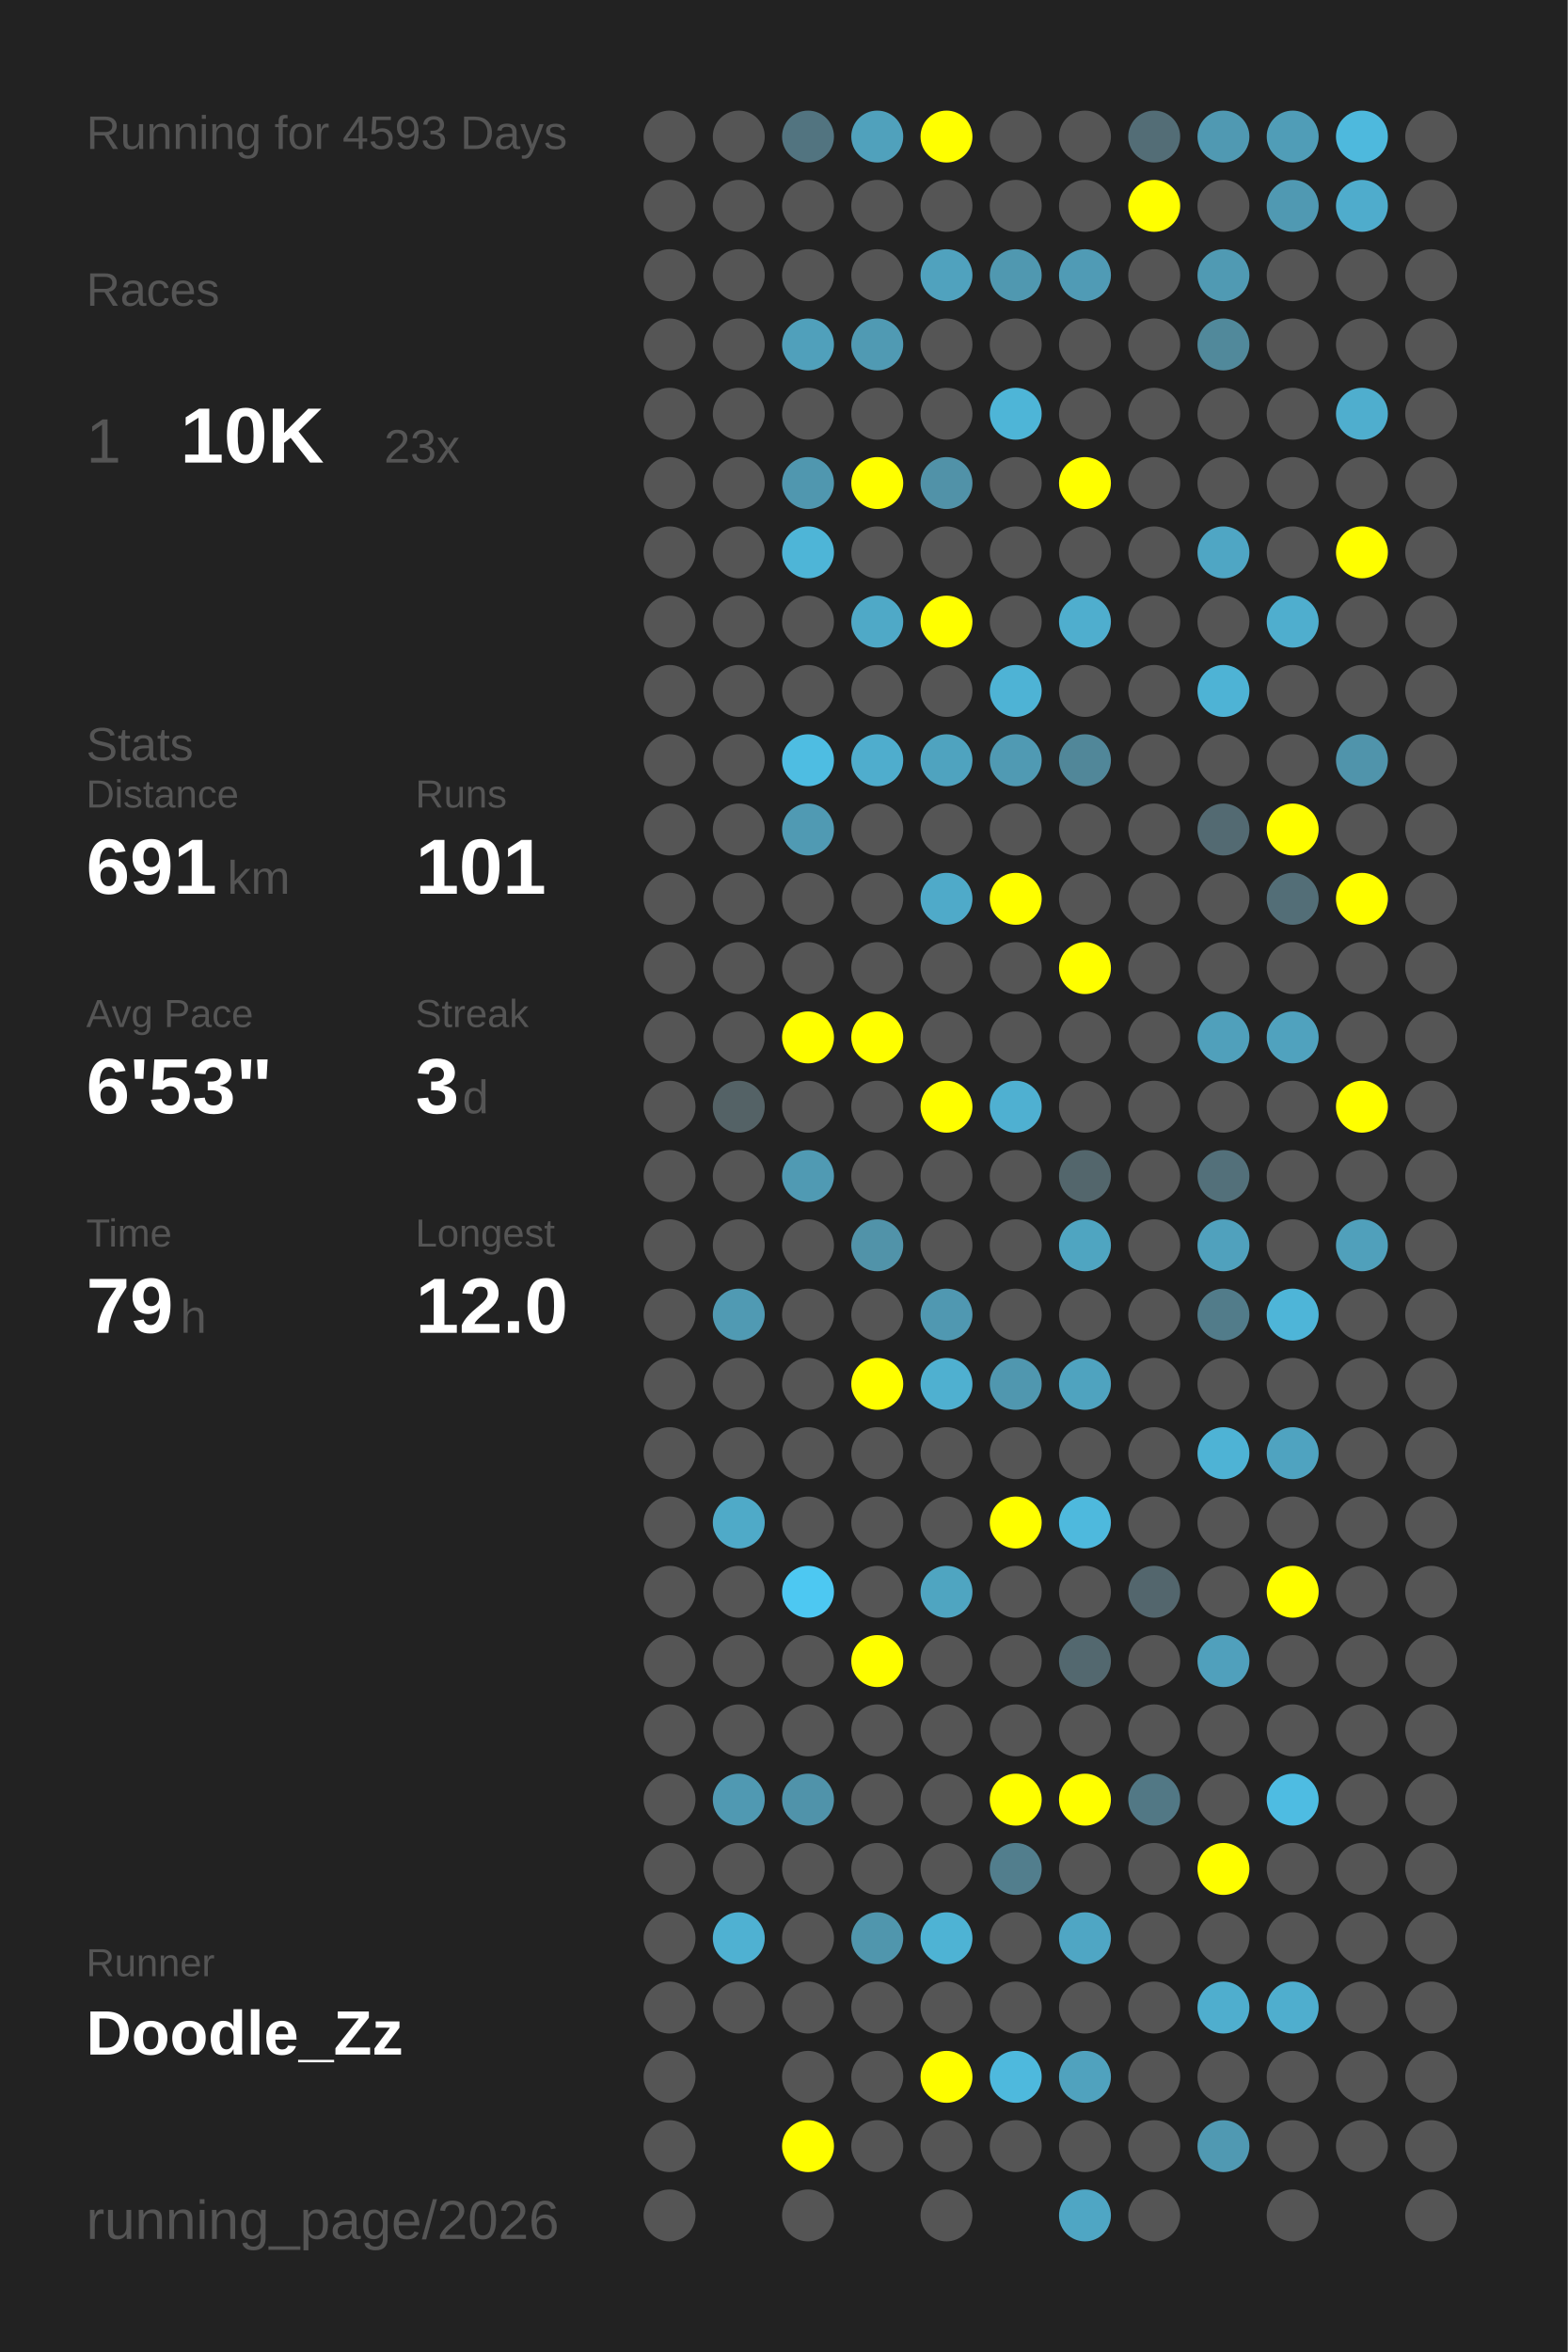
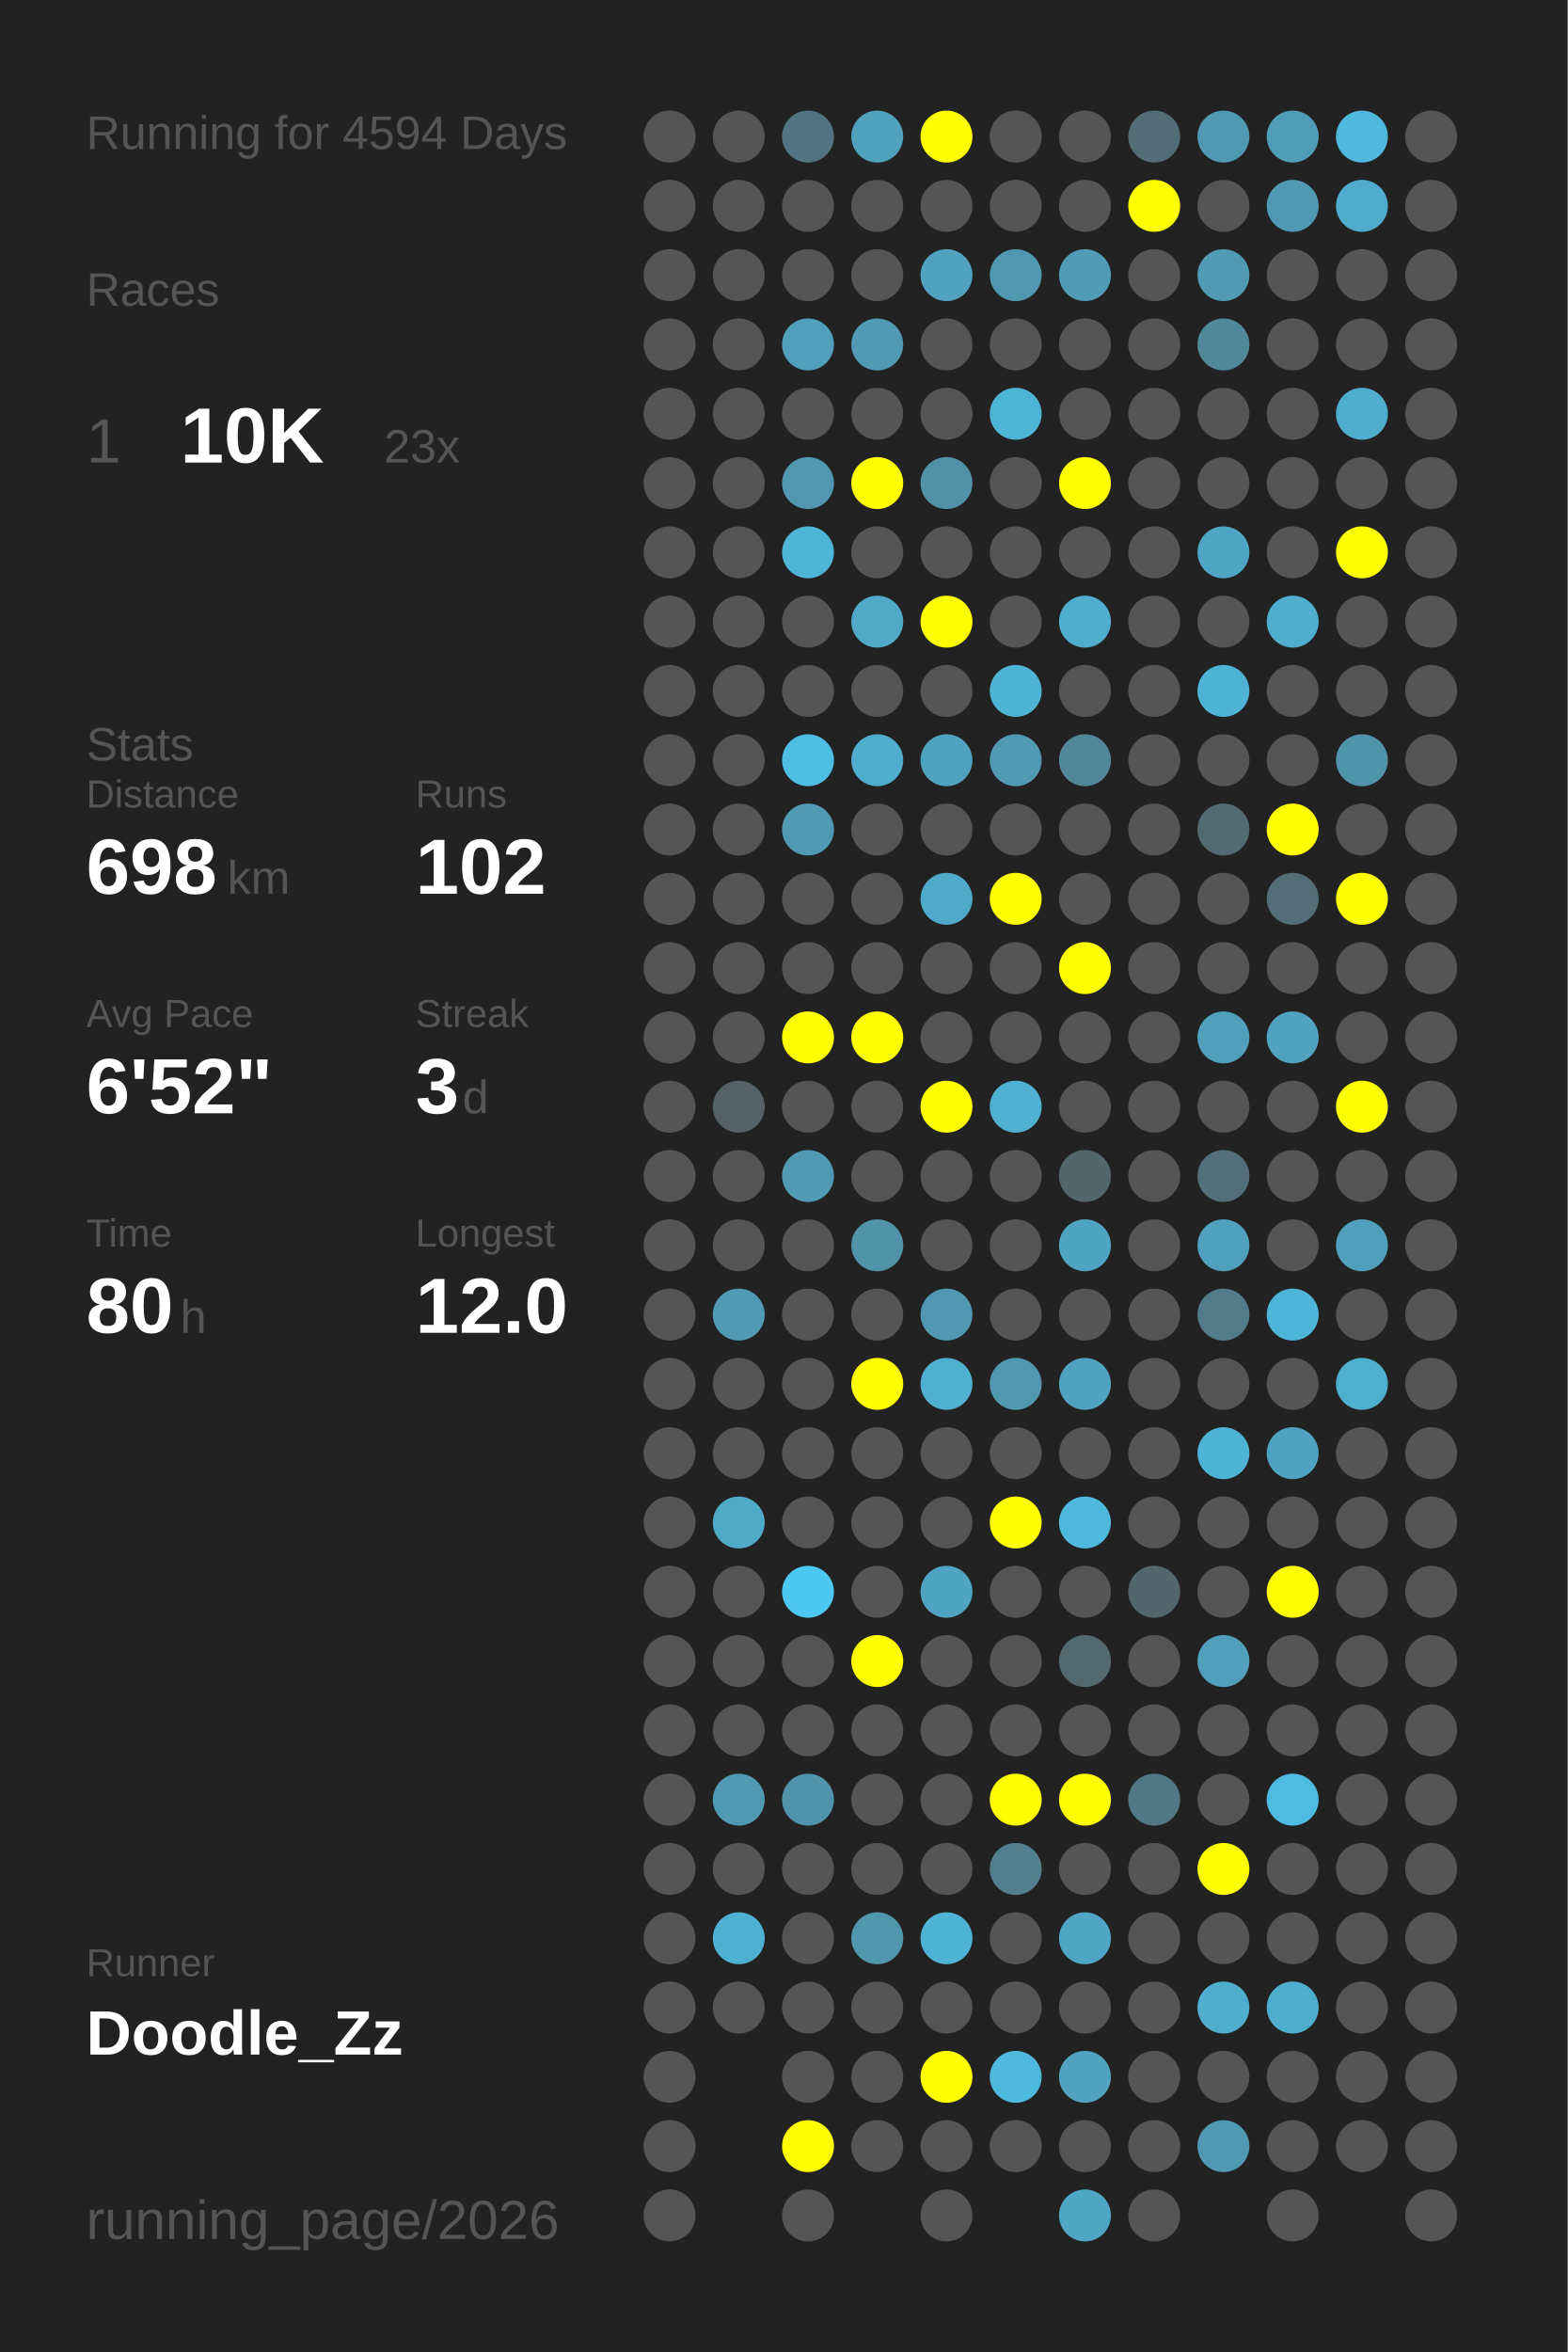
<svg xmlns="http://www.w3.org/2000/svg" baseProfile="full" height="300mm" version="1.1" viewBox="0,0,200,300" width="200mm">
  <defs />
  <rect fill="#222222" height="300" width="200" x="0" y="0" />
-   <text fill="#555555" style="font-size:6px; font-family:Arial;" x="11" y="19">Running for 4593 Days</text>
+   <text fill="#555555" style="font-size:6px; font-family:Arial;" x="11" y="19">Running for 4594 Days</text>
  <text fill="#555555" style="font-size:6px; font-family:Arial;" x="11" y="39">Races</text>
  <text fill="#555555" style="font-size:8px; font-family:Arial;" x="11" y="59">1</text>
  <text fill="#FFFFFF" style="font-size:10px; font-family:Arial; font-weight:bold;" x="23" y="59">10K</text>
  <text fill="#555555" style="font-size:6px; font-family:Arial;" x="49" y="59">23x</text>
  <text fill="#555555" style="font-size:6px; font-family:Arial;" x="11" y="97">Stats</text>
  <text fill="#555555" style="font-size:5px; font-family:Arial;" x="11" y="103">Distance</text>
-   <text fill="#FFFFFF" style="font-size:10px; font-family:Arial; font-weight:bold;" x="11" y="114">691</text>
+   <text fill="#FFFFFF" style="font-size:10px; font-family:Arial; font-weight:bold;" x="11" y="114">698</text>
  <text fill="#555555" style="font-size:6px; font-family:Arial;" x="29" y="114">km</text>
  <text fill="#555555" style="font-size:5px; font-family:Arial;" x="53" y="103">Runs</text>
-   <text fill="#FFFFFF" style="font-size:10px; font-family:Arial; font-weight:bold;" x="53" y="114">101</text>
+   <text fill="#FFFFFF" style="font-size:10px; font-family:Arial; font-weight:bold;" x="53" y="114">102</text>
  <text fill="#555555" style="font-size:5px; font-family:Arial;" x="11" y="131">Avg Pace</text>
-   <text fill="#FFFFFF" style="font-size:10px; font-family:Arial; font-weight:bold;" x="11" y="142">6'53"</text>
+   <text fill="#FFFFFF" style="font-size:10px; font-family:Arial; font-weight:bold;" x="11" y="142">6'52"</text>
  <text fill="#555555" style="font-size:5px; font-family:Arial;" x="53" y="131">Streak</text>
  <text fill="#FFFFFF" style="font-size:10px; font-family:Arial; font-weight:bold;" x="53" y="142">3</text>
  <text fill="#555555" style="font-size:6px; font-family:Arial;" x="59" y="142">d</text>
  <text fill="#555555" style="font-size:5px; font-family:Arial;" x="11" y="159">Time</text>
-   <text fill="#FFFFFF" style="font-size:10px; font-family:Arial; font-weight:bold;" x="11" y="170">79</text>
+   <text fill="#FFFFFF" style="font-size:10px; font-family:Arial; font-weight:bold;" x="11" y="170">80</text>
  <text fill="#555555" style="font-size:6px; font-family:Arial;" x="23" y="170">h</text>
  <text fill="#555555" style="font-size:5px; font-family:Arial;" x="53" y="159">Longest</text>
  <text fill="#FFFFFF" style="font-size:10px; font-family:Arial; font-weight:bold;" x="53" y="170">12.0</text>
  <text fill="#555555" style="font-size:5px; font-family:Arial;" x="11" y="252.065">Runner</text>
  <text fill="#FFFFFF" style="font-size:8px; font-family:Arial; font-weight:bold;" x="11" y="262.065">Doodle_Zz</text>
  <text fill="#555555" style="font-size:7px; font-family:Arial;" x="11" y="285.581">running_page/2026</text>
  <circle cx="85.417" cy="17.419" fill="#555555" r="3.312" />
  <circle cx="85.417" cy="26.258" fill="#555555" r="3.312" />
  <circle cx="85.417" cy="35.097" fill="#555555" r="3.312" />
  <circle cx="85.417" cy="43.935" fill="#555555" r="3.312" />
  <circle cx="85.417" cy="52.774" fill="#555555" r="3.312" />
  <circle cx="85.417" cy="61.613" fill="#555555" r="3.312" />
  <circle cx="85.417" cy="70.452" fill="#555555" r="3.312" />
  <circle cx="85.417" cy="79.29" fill="#555555" r="3.312" />
  <circle cx="85.417" cy="88.129" fill="#555555" r="3.312" />
  <circle cx="85.417" cy="96.968" fill="#555555" r="3.312" />
  <circle cx="85.417" cy="105.806" fill="#555555" r="3.312" />
  <circle cx="85.417" cy="114.645" fill="#555555" r="3.312" />
  <circle cx="85.417" cy="123.484" fill="#555555" r="3.312" />
  <circle cx="85.417" cy="132.323" fill="#555555" r="3.312" />
  <circle cx="85.417" cy="141.161" fill="#555555" r="3.312" />
  <circle cx="85.417" cy="150" fill="#555555" r="3.312" />
  <circle cx="85.417" cy="158.839" fill="#555555" r="3.312" />
  <circle cx="85.417" cy="167.677" fill="#555555" r="3.312" />
  <circle cx="85.417" cy="176.516" fill="#555555" r="3.312" />
  <circle cx="85.417" cy="185.355" fill="#555555" r="3.312" />
  <circle cx="85.417" cy="194.194" fill="#555555" r="3.312" />
  <circle cx="85.417" cy="203.032" fill="#555555" r="3.312" />
  <circle cx="85.417" cy="211.871" fill="#555555" r="3.312" />
  <circle cx="85.417" cy="220.71" fill="#555555" r="3.312" />
  <circle cx="85.417" cy="229.548" fill="#555555" r="3.312" />
  <circle cx="85.417" cy="238.387" fill="#555555" r="3.312" />
  <circle cx="85.417" cy="247.226" fill="#555555" r="3.312" />
  <circle cx="85.417" cy="256.065" fill="#555555" r="3.312" />
  <circle cx="85.417" cy="264.903" fill="#555555" r="3.312" />
  <circle cx="85.417" cy="273.742" fill="#555555" r="3.312" />
  <circle cx="85.417" cy="282.581" fill="#555555" r="3.312" />
  <circle cx="94.25" cy="17.419" fill="#555555" r="3.312" />
  <circle cx="94.25" cy="26.258" fill="#555555" r="3.312" />
  <circle cx="94.25" cy="35.097" fill="#555555" r="3.312" />
  <circle cx="94.25" cy="43.935" fill="#555555" r="3.312" />
  <circle cx="94.25" cy="52.774" fill="#555555" r="3.312" />
  <circle cx="94.25" cy="61.613" fill="#555555" r="3.312" />
  <circle cx="94.25" cy="70.452" fill="#555555" r="3.312" />
  <circle cx="94.25" cy="79.29" fill="#555555" r="3.312" />
  <circle cx="94.25" cy="88.129" fill="#555555" r="3.312" />
  <circle cx="94.25" cy="96.968" fill="#555555" r="3.312" />
  <circle cx="94.25" cy="105.806" fill="#555555" r="3.312" />
  <circle cx="94.25" cy="114.645" fill="#555555" r="3.312" />
  <circle cx="94.25" cy="123.484" fill="#555555" r="3.312" />
  <circle cx="94.25" cy="132.323" fill="#555555" r="3.312" />
  <circle cx="94.25" cy="141.161" fill="#546266" r="3.312" />
  <circle cx="94.25" cy="150" fill="#555555" r="3.312" />
  <circle cx="94.25" cy="158.839" fill="#555555" r="3.312" />
  <circle cx="94.25" cy="167.677" fill="#509ab3" r="3.312" />
  <circle cx="94.25" cy="176.516" fill="#555555" r="3.312" />
  <circle cx="94.25" cy="185.355" fill="#555555" r="3.312" />
  <circle cx="94.25" cy="194.194" fill="#4faac8" r="3.312" />
  <circle cx="94.25" cy="203.032" fill="#555555" r="3.312" />
  <circle cx="94.25" cy="211.871" fill="#555555" r="3.312" />
  <circle cx="94.25" cy="220.71" fill="#555555" r="3.312" />
  <circle cx="94.25" cy="229.548" fill="#5099b2" r="3.312" />
  <circle cx="94.25" cy="238.387" fill="#555555" r="3.312" />
  <circle cx="94.25" cy="247.226" fill="#4fb1d2" r="3.312" />
  <circle cx="94.25" cy="256.065" fill="#555555" r="3.312" />
  <circle cx="103.083" cy="17.419" fill="#527480" r="3.312" />
  <circle cx="103.083" cy="26.258" fill="#555555" r="3.312" />
  <circle cx="103.083" cy="35.097" fill="#555555" r="3.312" />
  <circle cx="103.083" cy="43.935" fill="#50a0bb" r="3.312" />
  <circle cx="103.083" cy="52.774" fill="#555555" r="3.312" />
  <circle cx="103.083" cy="61.613" fill="#5097af" r="3.312" />
  <circle cx="103.083" cy="70.452" fill="#4eb5d7" r="3.312" />
  <circle cx="103.083" cy="79.29" fill="#555555" r="3.312" />
  <circle cx="103.083" cy="88.129" fill="#555555" r="3.312" />
  <circle cx="103.083" cy="96.968" fill="#4ebde2" r="3.312" />
  <circle cx="103.083" cy="105.806" fill="#509ab3" r="3.312" />
  <circle cx="103.083" cy="114.645" fill="#555555" r="3.312" />
  <circle cx="103.083" cy="123.484" fill="#555555" r="3.312" />
  <circle cx="103.083" cy="132.323" fill="#FFFF00" r="3.312" />
  <circle cx="103.083" cy="141.161" fill="#555555" r="3.312" />
  <circle cx="103.083" cy="150" fill="#509ab3" r="3.312" />
  <circle cx="103.083" cy="158.839" fill="#555555" r="3.312" />
  <circle cx="103.083" cy="167.677" fill="#555555" r="3.312" />
  <circle cx="103.083" cy="176.516" fill="#555555" r="3.312" />
  <circle cx="103.083" cy="185.355" fill="#555555" r="3.312" />
  <circle cx="103.083" cy="194.194" fill="#555555" r="3.312" />
  <circle cx="103.083" cy="203.032" fill="#4dc8f2" r="3.312" />
  <circle cx="103.083" cy="211.871" fill="#555555" r="3.312" />
  <circle cx="103.083" cy="220.71" fill="#555555" r="3.312" />
  <circle cx="103.083" cy="229.548" fill="#5093aa" r="3.312" />
  <circle cx="103.083" cy="238.387" fill="#555555" r="3.312" />
  <circle cx="103.083" cy="247.226" fill="#555555" r="3.312" />
  <circle cx="103.083" cy="256.065" fill="#555555" r="3.312" />
  <circle cx="103.083" cy="264.903" fill="#555555" r="3.312" />
  <circle cx="103.083" cy="273.742" fill="#FFFF00" r="3.312" />
  <circle cx="103.083" cy="282.581" fill="#555555" r="3.312" />
  <circle cx="111.917" cy="17.419" fill="#50a1bc" r="3.312" />
  <circle cx="111.917" cy="26.258" fill="#555555" r="3.312" />
  <circle cx="111.917" cy="35.097" fill="#555555" r="3.312" />
  <circle cx="111.917" cy="43.935" fill="#509ab3" r="3.312" />
  <circle cx="111.917" cy="52.774" fill="#555555" r="3.312" />
  <circle cx="111.917" cy="61.613" fill="#FFFF00" r="3.312" />
  <circle cx="111.917" cy="70.452" fill="#555555" r="3.312" />
  <circle cx="111.917" cy="79.29" fill="#4fa9c7" r="3.312" />
  <circle cx="111.917" cy="88.129" fill="#555555" r="3.312" />
  <circle cx="111.917" cy="96.968" fill="#4fadcd" r="3.312" />
  <circle cx="111.917" cy="105.806" fill="#555555" r="3.312" />
  <circle cx="111.917" cy="114.645" fill="#555555" r="3.312" />
  <circle cx="111.917" cy="123.484" fill="#555555" r="3.312" />
  <circle cx="111.917" cy="132.323" fill="#FFFF00" r="3.312" />
  <circle cx="111.917" cy="141.161" fill="#555555" r="3.312" />
  <circle cx="111.917" cy="150" fill="#555555" r="3.312" />
  <circle cx="111.917" cy="158.839" fill="#5193a9" r="3.312" />
  <circle cx="111.917" cy="167.677" fill="#555555" r="3.312" />
  <circle cx="111.917" cy="176.516" fill="#FFFF00" r="3.312" />
  <circle cx="111.917" cy="185.355" fill="#555555" r="3.312" />
  <circle cx="111.917" cy="194.194" fill="#555555" r="3.312" />
  <circle cx="111.917" cy="203.032" fill="#555555" r="3.312" />
  <circle cx="111.917" cy="211.871" fill="#FFFF00" r="3.312" />
  <circle cx="111.917" cy="220.71" fill="#555555" r="3.312" />
  <circle cx="111.917" cy="229.548" fill="#555555" r="3.312" />
  <circle cx="111.917" cy="238.387" fill="#555555" r="3.312" />
  <circle cx="111.917" cy="247.226" fill="#5096ad" r="3.312" />
  <circle cx="111.917" cy="256.065" fill="#555555" r="3.312" />
  <circle cx="111.917" cy="264.903" fill="#555555" r="3.312" />
  <circle cx="111.917" cy="273.742" fill="#555555" r="3.312" />
  <circle cx="120.75" cy="17.419" fill="#FFFF00" r="3.312" />
  <circle cx="120.75" cy="26.258" fill="#555555" r="3.312" />
  <circle cx="120.75" cy="35.097" fill="#50a2be" r="3.312" />
  <circle cx="120.75" cy="43.935" fill="#555555" r="3.312" />
  <circle cx="120.75" cy="52.774" fill="#555555" r="3.312" />
  <circle cx="120.75" cy="61.613" fill="#5192a8" r="3.312" />
  <circle cx="120.75" cy="70.452" fill="#555555" r="3.312" />
  <circle cx="120.75" cy="79.29" fill="#FFFF00" r="3.312" />
  <circle cx="120.75" cy="88.129" fill="#555555" r="3.312" />
  <circle cx="120.75" cy="96.968" fill="#4fa3bf" r="3.312" />
  <circle cx="120.75" cy="105.806" fill="#555555" r="3.312" />
  <circle cx="120.75" cy="114.645" fill="#4faac9" r="3.312" />
  <circle cx="120.75" cy="123.484" fill="#555555" r="3.312" />
  <circle cx="120.75" cy="132.323" fill="#555555" r="3.312" />
  <circle cx="120.75" cy="141.161" fill="#FFFF00" r="3.312" />
  <circle cx="120.75" cy="150" fill="#555555" r="3.312" />
  <circle cx="120.75" cy="158.839" fill="#555555" r="3.312" />
  <circle cx="120.75" cy="167.677" fill="#5098b1" r="3.312" />
  <circle cx="120.75" cy="176.516" fill="#4fb0d0" r="3.312" />
  <circle cx="120.75" cy="185.355" fill="#555555" r="3.312" />
  <circle cx="120.75" cy="194.194" fill="#555555" r="3.312" />
  <circle cx="120.75" cy="203.032" fill="#4fa5c1" r="3.312" />
  <circle cx="120.75" cy="211.871" fill="#555555" r="3.312" />
  <circle cx="120.75" cy="220.71" fill="#555555" r="3.312" />
  <circle cx="120.75" cy="229.548" fill="#555555" r="3.312" />
  <circle cx="120.75" cy="238.387" fill="#555555" r="3.312" />
  <circle cx="120.75" cy="247.226" fill="#4eb3d4" r="3.312" />
  <circle cx="120.75" cy="256.065" fill="#555555" r="3.312" />
  <circle cx="120.75" cy="264.903" fill="#FFFF00" r="3.312" />
  <circle cx="120.75" cy="273.742" fill="#555555" r="3.312" />
  <circle cx="120.75" cy="282.581" fill="#555555" r="3.312" />
  <circle cx="129.583" cy="17.419" fill="#555555" r="3.312" />
  <circle cx="129.583" cy="26.258" fill="#555555" r="3.312" />
  <circle cx="129.583" cy="35.097" fill="#5098b0" r="3.312" />
  <circle cx="129.583" cy="43.935" fill="#555555" r="3.312" />
  <circle cx="129.583" cy="52.774" fill="#4eb5d7" r="3.312" />
  <circle cx="129.583" cy="61.613" fill="#555555" r="3.312" />
  <circle cx="129.583" cy="70.452" fill="#555555" r="3.312" />
  <circle cx="129.583" cy="79.29" fill="#555555" r="3.312" />
  <circle cx="129.583" cy="88.129" fill="#4eb3d5" r="3.312" />
  <circle cx="129.583" cy="96.968" fill="#509ab3" r="3.312" />
  <circle cx="129.583" cy="105.806" fill="#555555" r="3.312" />
  <circle cx="129.583" cy="114.645" fill="#FFFF00" r="3.312" />
  <circle cx="129.583" cy="123.484" fill="#555555" r="3.312" />
  <circle cx="129.583" cy="132.323" fill="#555555" r="3.312" />
  <circle cx="129.583" cy="141.161" fill="#4fb0d1" r="3.312" />
  <circle cx="129.583" cy="150" fill="#555555" r="3.312" />
  <circle cx="129.583" cy="158.839" fill="#555555" r="3.312" />
  <circle cx="129.583" cy="167.677" fill="#555555" r="3.312" />
  <circle cx="129.583" cy="176.516" fill="#5097af" r="3.312" />
  <circle cx="129.583" cy="185.355" fill="#555555" r="3.312" />
  <circle cx="129.583" cy="194.194" fill="#FFFF00" r="3.312" />
  <circle cx="129.583" cy="203.032" fill="#555555" r="3.312" />
  <circle cx="129.583" cy="211.871" fill="#555555" r="3.312" />
  <circle cx="129.583" cy="220.71" fill="#555555" r="3.312" />
  <circle cx="129.583" cy="229.548" fill="#FFFF00" r="3.312" />
  <circle cx="129.583" cy="238.387" fill="#527e8d" r="3.312" />
  <circle cx="129.583" cy="247.226" fill="#555555" r="3.312" />
  <circle cx="129.583" cy="256.065" fill="#555555" r="3.312" />
  <circle cx="129.583" cy="264.903" fill="#4eb9dd" r="3.312" />
  <circle cx="129.583" cy="273.742" fill="#555555" r="3.312" />
  <circle cx="138.417" cy="17.419" fill="#555555" r="3.312" />
  <circle cx="138.417" cy="26.258" fill="#555555" r="3.312" />
  <circle cx="138.417" cy="35.097" fill="#509bb5" r="3.312" />
  <circle cx="138.417" cy="43.935" fill="#555555" r="3.312" />
  <circle cx="138.417" cy="52.774" fill="#555555" r="3.312" />
  <circle cx="138.417" cy="61.613" fill="#FFFF00" r="3.312" />
  <circle cx="138.417" cy="70.452" fill="#555555" r="3.312" />
  <circle cx="138.417" cy="79.29" fill="#4faece" r="3.312" />
  <circle cx="138.417" cy="88.129" fill="#555555" r="3.312" />
  <circle cx="138.417" cy="96.968" fill="#518799" r="3.312" />
  <circle cx="138.417" cy="105.806" fill="#555555" r="3.312" />
  <circle cx="138.417" cy="114.645" fill="#555555" r="3.312" />
  <circle cx="138.417" cy="123.484" fill="#FFFF00" r="3.312" />
  <circle cx="138.417" cy="132.323" fill="#555555" r="3.312" />
  <circle cx="138.417" cy="141.161" fill="#555555" r="3.312" />
  <circle cx="138.417" cy="150" fill="#53666c" r="3.312" />
  <circle cx="138.417" cy="158.839" fill="#4fa5c1" r="3.312" />
  <circle cx="138.417" cy="167.677" fill="#555555" r="3.312" />
  <circle cx="138.417" cy="176.516" fill="#4fa3bf" r="3.312" />
  <circle cx="138.417" cy="185.355" fill="#555555" r="3.312" />
  <circle cx="138.417" cy="194.194" fill="#4eb9dd" r="3.312" />
  <circle cx="138.417" cy="203.032" fill="#555555" r="3.312" />
  <circle cx="138.417" cy="211.871" fill="#53686f" r="3.312" />
  <circle cx="138.417" cy="220.71" fill="#555555" r="3.312" />
  <circle cx="138.417" cy="229.548" fill="#FFFF00" r="3.312" />
  <circle cx="138.417" cy="238.387" fill="#555555" r="3.312" />
  <circle cx="138.417" cy="247.226" fill="#4fa6c4" r="3.312" />
  <circle cx="138.417" cy="256.065" fill="#555555" r="3.312" />
  <circle cx="138.417" cy="264.903" fill="#50a2be" r="3.312" />
  <circle cx="138.417" cy="273.742" fill="#555555" r="3.312" />
  <circle cx="138.417" cy="282.581" fill="#4fa6c4" r="3.312" />
  <circle cx="147.25" cy="17.419" fill="#536d76" r="3.312" />
  <circle cx="147.25" cy="26.258" fill="#FFFF00" r="3.312" />
  <circle cx="147.25" cy="35.097" fill="#555555" r="3.312" />
  <circle cx="147.25" cy="43.935" fill="#555555" r="3.312" />
  <circle cx="147.25" cy="52.774" fill="#555555" r="3.312" />
  <circle cx="147.25" cy="61.613" fill="#555555" r="3.312" />
  <circle cx="147.25" cy="70.452" fill="#555555" r="3.312" />
  <circle cx="147.25" cy="79.29" fill="#555555" r="3.312" />
  <circle cx="147.25" cy="88.129" fill="#555555" r="3.312" />
  <circle cx="147.25" cy="96.968" fill="#555555" r="3.312" />
  <circle cx="147.25" cy="105.806" fill="#555555" r="3.312" />
  <circle cx="147.25" cy="114.645" fill="#555555" r="3.312" />
  <circle cx="147.25" cy="123.484" fill="#555555" r="3.312" />
  <circle cx="147.25" cy="132.323" fill="#555555" r="3.312" />
  <circle cx="147.25" cy="141.161" fill="#555555" r="3.312" />
  <circle cx="147.25" cy="150" fill="#555555" r="3.312" />
  <circle cx="147.25" cy="158.839" fill="#555555" r="3.312" />
  <circle cx="147.25" cy="167.677" fill="#555555" r="3.312" />
  <circle cx="147.25" cy="176.516" fill="#555555" r="3.312" />
  <circle cx="147.25" cy="185.355" fill="#555555" r="3.312" />
  <circle cx="147.25" cy="194.194" fill="#555555" r="3.312" />
  <circle cx="147.25" cy="203.032" fill="#53666d" r="3.312" />
  <circle cx="147.25" cy="211.871" fill="#555555" r="3.312" />
  <circle cx="147.25" cy="220.71" fill="#555555" r="3.312" />
  <circle cx="147.25" cy="229.548" fill="#527885" r="3.312" />
  <circle cx="147.25" cy="238.387" fill="#555555" r="3.312" />
  <circle cx="147.25" cy="247.226" fill="#555555" r="3.312" />
  <circle cx="147.25" cy="256.065" fill="#555555" r="3.312" />
  <circle cx="147.25" cy="264.903" fill="#555555" r="3.312" />
  <circle cx="147.25" cy="273.742" fill="#555555" r="3.312" />
  <circle cx="147.25" cy="282.581" fill="#555555" r="3.312" />
  <circle cx="156.083" cy="17.419" fill="#5099b2" r="3.312" />
  <circle cx="156.083" cy="26.258" fill="#555555" r="3.312" />
  <circle cx="156.083" cy="35.097" fill="#509ab3" r="3.312" />
  <circle cx="156.083" cy="43.935" fill="#51899b" r="3.312" />
  <circle cx="156.083" cy="52.774" fill="#555555" r="3.312" />
  <circle cx="156.083" cy="61.613" fill="#555555" r="3.312" />
  <circle cx="156.083" cy="70.452" fill="#4fa6c4" r="3.312" />
  <circle cx="156.083" cy="79.29" fill="#555555" r="3.312" />
  <circle cx="156.083" cy="88.129" fill="#4eb3d5" r="3.312" />
  <circle cx="156.083" cy="96.968" fill="#555555" r="3.312" />
  <circle cx="156.083" cy="105.806" fill="#536a72" r="3.312" />
  <circle cx="156.083" cy="114.645" fill="#555555" r="3.312" />
  <circle cx="156.083" cy="123.484" fill="#555555" r="3.312" />
  <circle cx="156.083" cy="132.323" fill="#50a0bb" r="3.312" />
  <circle cx="156.083" cy="141.161" fill="#555555" r="3.312" />
  <circle cx="156.083" cy="150" fill="#53707a" r="3.312" />
  <circle cx="156.083" cy="158.839" fill="#50a1bd" r="3.312" />
  <circle cx="156.083" cy="167.677" fill="#527c8a" r="3.312" />
  <circle cx="156.083" cy="176.516" fill="#555555" r="3.312" />
  <circle cx="156.083" cy="185.355" fill="#4eb3d5" r="3.312" />
  <circle cx="156.083" cy="194.194" fill="#555555" r="3.312" />
  <circle cx="156.083" cy="203.032" fill="#555555" r="3.312" />
  <circle cx="156.083" cy="211.871" fill="#50a0bc" r="3.312" />
  <circle cx="156.083" cy="220.71" fill="#555555" r="3.312" />
  <circle cx="156.083" cy="229.548" fill="#555555" r="3.312" />
  <circle cx="156.083" cy="238.387" fill="#FFFF00" r="3.312" />
  <circle cx="156.083" cy="247.226" fill="#555555" r="3.312" />
  <circle cx="156.083" cy="256.065" fill="#4faece" r="3.312" />
  <circle cx="156.083" cy="264.903" fill="#555555" r="3.312" />
  <circle cx="156.083" cy="273.742" fill="#5099b2" r="3.312" />
  <circle cx="164.917" cy="17.419" fill="#509db7" r="3.312" />
  <circle cx="164.917" cy="26.258" fill="#5099b2" r="3.312" />
  <circle cx="164.917" cy="35.097" fill="#555555" r="3.312" />
  <circle cx="164.917" cy="43.935" fill="#555555" r="3.312" />
  <circle cx="164.917" cy="52.774" fill="#555555" r="3.312" />
  <circle cx="164.917" cy="61.613" fill="#555555" r="3.312" />
  <circle cx="164.917" cy="70.452" fill="#555555" r="3.312" />
  <circle cx="164.917" cy="79.29" fill="#4faece" r="3.312" />
  <circle cx="164.917" cy="88.129" fill="#555555" r="3.312" />
  <circle cx="164.917" cy="96.968" fill="#555555" r="3.312" />
  <circle cx="164.917" cy="105.806" fill="#FFFF00" r="3.312" />
  <circle cx="164.917" cy="114.645" fill="#536e77" r="3.312" />
  <circle cx="164.917" cy="123.484" fill="#555555" r="3.312" />
  <circle cx="164.917" cy="132.323" fill="#50a2be" r="3.312" />
  <circle cx="164.917" cy="141.161" fill="#555555" r="3.312" />
  <circle cx="164.917" cy="150" fill="#555555" r="3.312" />
  <circle cx="164.917" cy="158.839" fill="#555555" r="3.312" />
  <circle cx="164.917" cy="167.677" fill="#4eb5d8" r="3.312" />
  <circle cx="164.917" cy="176.516" fill="#555555" r="3.312" />
  <circle cx="164.917" cy="185.355" fill="#4fa3c0" r="3.312" />
  <circle cx="164.917" cy="194.194" fill="#555555" r="3.312" />
  <circle cx="164.917" cy="203.032" fill="#FFFF00" r="3.312" />
  <circle cx="164.917" cy="211.871" fill="#555555" r="3.312" />
  <circle cx="164.917" cy="220.71" fill="#555555" r="3.312" />
  <circle cx="164.917" cy="229.548" fill="#4ebce2" r="3.312" />
  <circle cx="164.917" cy="238.387" fill="#555555" r="3.312" />
  <circle cx="164.917" cy="247.226" fill="#555555" r="3.312" />
  <circle cx="164.917" cy="256.065" fill="#4faece" r="3.312" />
  <circle cx="164.917" cy="264.903" fill="#555555" r="3.312" />
  <circle cx="164.917" cy="273.742" fill="#555555" r="3.312" />
  <circle cx="164.917" cy="282.581" fill="#555555" r="3.312" />
  <circle cx="173.75" cy="17.419" fill="#4eb9dd" r="3.312" />
  <circle cx="173.75" cy="26.258" fill="#4faccc" r="3.312" />
  <circle cx="173.75" cy="35.097" fill="#555555" r="3.312" />
  <circle cx="173.75" cy="43.935" fill="#555555" r="3.312" />
  <circle cx="173.75" cy="52.774" fill="#4faece" r="3.312" />
  <circle cx="173.75" cy="61.613" fill="#555555" r="3.312" />
  <circle cx="173.75" cy="70.452" fill="#FFFF00" r="3.312" />
  <circle cx="173.75" cy="79.29" fill="#555555" r="3.312" />
  <circle cx="173.75" cy="88.129" fill="#555555" r="3.312" />
  <circle cx="173.75" cy="96.968" fill="#5094ab" r="3.312" />
  <circle cx="173.75" cy="105.806" fill="#555555" r="3.312" />
  <circle cx="173.75" cy="114.645" fill="#FFFF00" r="3.312" />
  <circle cx="173.75" cy="123.484" fill="#555555" r="3.312" />
  <circle cx="173.75" cy="132.323" fill="#555555" r="3.312" />
  <circle cx="173.75" cy="141.161" fill="#FFFF00" r="3.312" />
  <circle cx="173.75" cy="150" fill="#555555" r="3.312" />
  <circle cx="173.75" cy="158.839" fill="#50a0bb" r="3.312" />
  <circle cx="173.75" cy="167.677" fill="#555555" r="3.312" />
-   <circle cx="173.75" cy="176.516" fill="#555555" r="3.312" />
+   <circle cx="173.75" cy="176.516" fill="#4fafcf" r="3.312" />
  <circle cx="173.75" cy="185.355" fill="#555555" r="3.312" />
  <circle cx="173.75" cy="194.194" fill="#555555" r="3.312" />
  <circle cx="173.75" cy="203.032" fill="#555555" r="3.312" />
  <circle cx="173.75" cy="211.871" fill="#555555" r="3.312" />
  <circle cx="173.75" cy="220.71" fill="#555555" r="3.312" />
  <circle cx="173.75" cy="229.548" fill="#555555" r="3.312" />
  <circle cx="173.75" cy="238.387" fill="#555555" r="3.312" />
  <circle cx="173.75" cy="247.226" fill="#555555" r="3.312" />
  <circle cx="173.75" cy="256.065" fill="#555555" r="3.312" />
  <circle cx="173.75" cy="264.903" fill="#555555" r="3.312" />
  <circle cx="173.75" cy="273.742" fill="#555555" r="3.312" />
  <circle cx="182.583" cy="17.419" fill="#555555" r="3.312" />
  <circle cx="182.583" cy="26.258" fill="#555555" r="3.312" />
  <circle cx="182.583" cy="35.097" fill="#555555" r="3.312" />
  <circle cx="182.583" cy="43.935" fill="#555555" r="3.312" />
  <circle cx="182.583" cy="52.774" fill="#555555" r="3.312" />
  <circle cx="182.583" cy="61.613" fill="#555555" r="3.312" />
  <circle cx="182.583" cy="70.452" fill="#555555" r="3.312" />
  <circle cx="182.583" cy="79.29" fill="#555555" r="3.312" />
  <circle cx="182.583" cy="88.129" fill="#555555" r="3.312" />
  <circle cx="182.583" cy="96.968" fill="#555555" r="3.312" />
  <circle cx="182.583" cy="105.806" fill="#555555" r="3.312" />
  <circle cx="182.583" cy="114.645" fill="#555555" r="3.312" />
  <circle cx="182.583" cy="123.484" fill="#555555" r="3.312" />
  <circle cx="182.583" cy="132.323" fill="#555555" r="3.312" />
  <circle cx="182.583" cy="141.161" fill="#555555" r="3.312" />
  <circle cx="182.583" cy="150" fill="#555555" r="3.312" />
  <circle cx="182.583" cy="158.839" fill="#555555" r="3.312" />
  <circle cx="182.583" cy="167.677" fill="#555555" r="3.312" />
  <circle cx="182.583" cy="176.516" fill="#555555" r="3.312" />
  <circle cx="182.583" cy="185.355" fill="#555555" r="3.312" />
  <circle cx="182.583" cy="194.194" fill="#555555" r="3.312" />
  <circle cx="182.583" cy="203.032" fill="#555555" r="3.312" />
  <circle cx="182.583" cy="211.871" fill="#555555" r="3.312" />
  <circle cx="182.583" cy="220.71" fill="#555555" r="3.312" />
  <circle cx="182.583" cy="229.548" fill="#555555" r="3.312" />
  <circle cx="182.583" cy="238.387" fill="#555555" r="3.312" />
  <circle cx="182.583" cy="247.226" fill="#555555" r="3.312" />
  <circle cx="182.583" cy="256.065" fill="#555555" r="3.312" />
  <circle cx="182.583" cy="264.903" fill="#555555" r="3.312" />
  <circle cx="182.583" cy="273.742" fill="#555555" r="3.312" />
  <circle cx="182.583" cy="282.581" fill="#555555" r="3.312" />
</svg>
